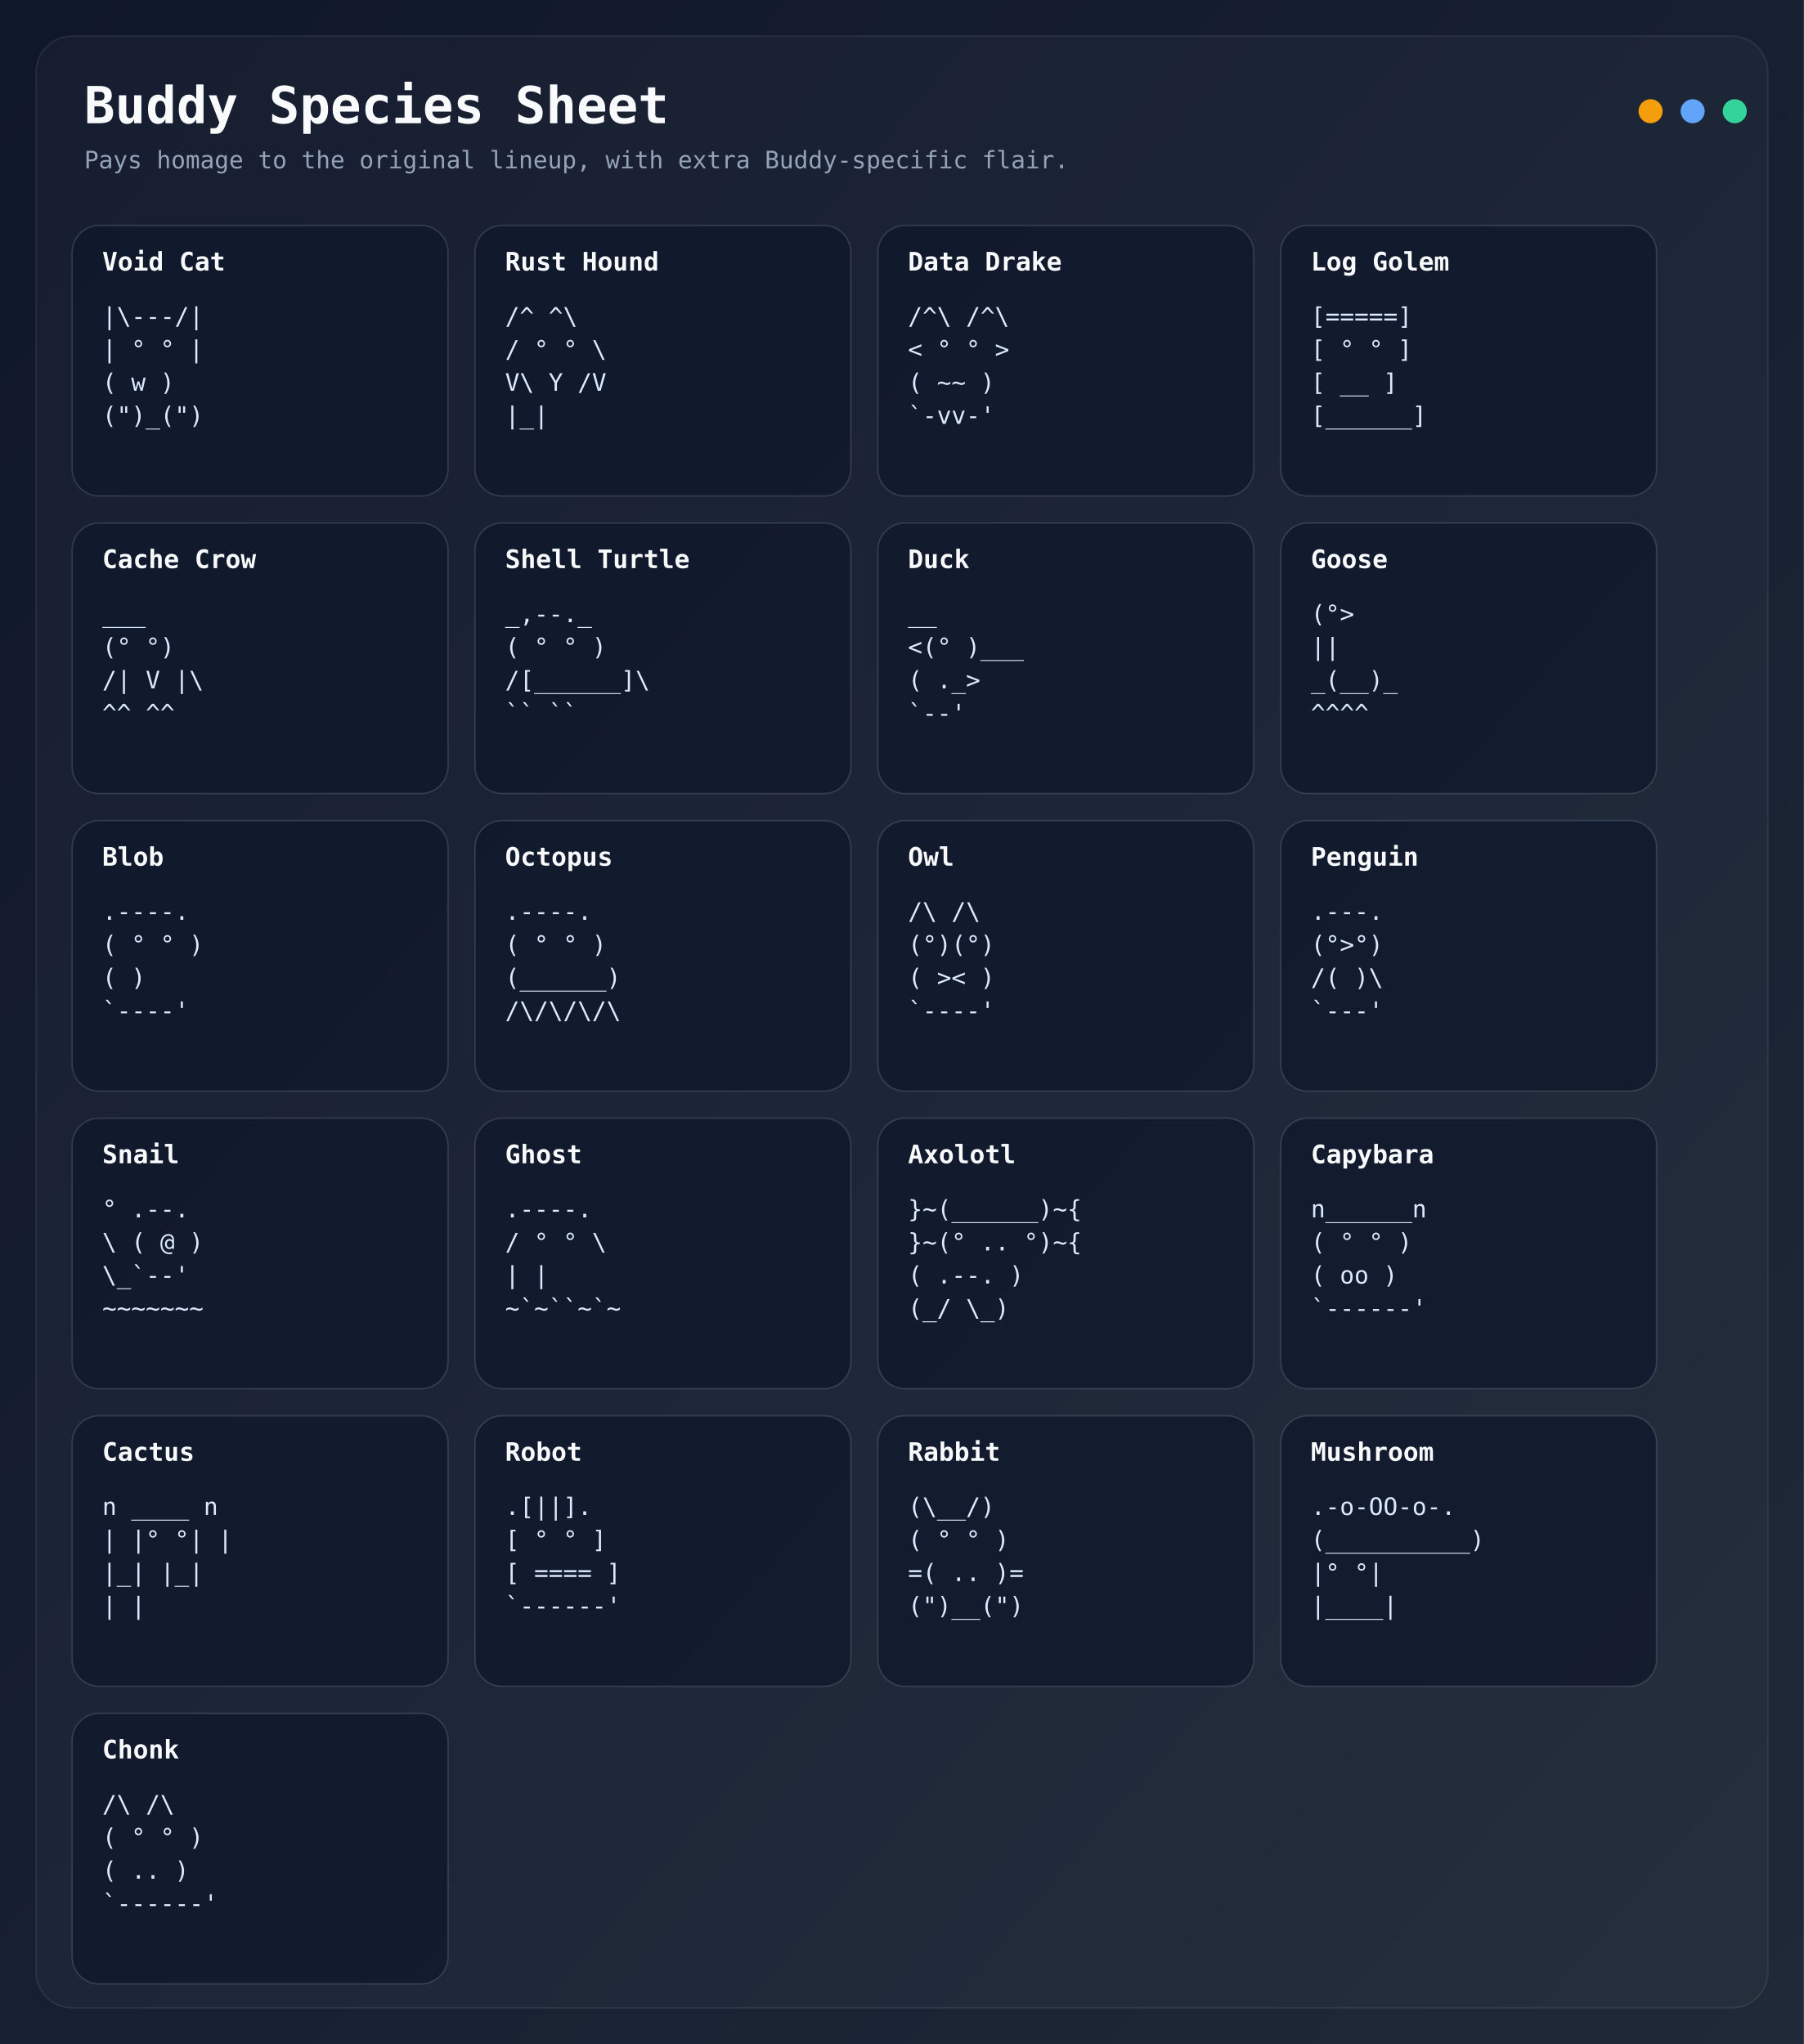
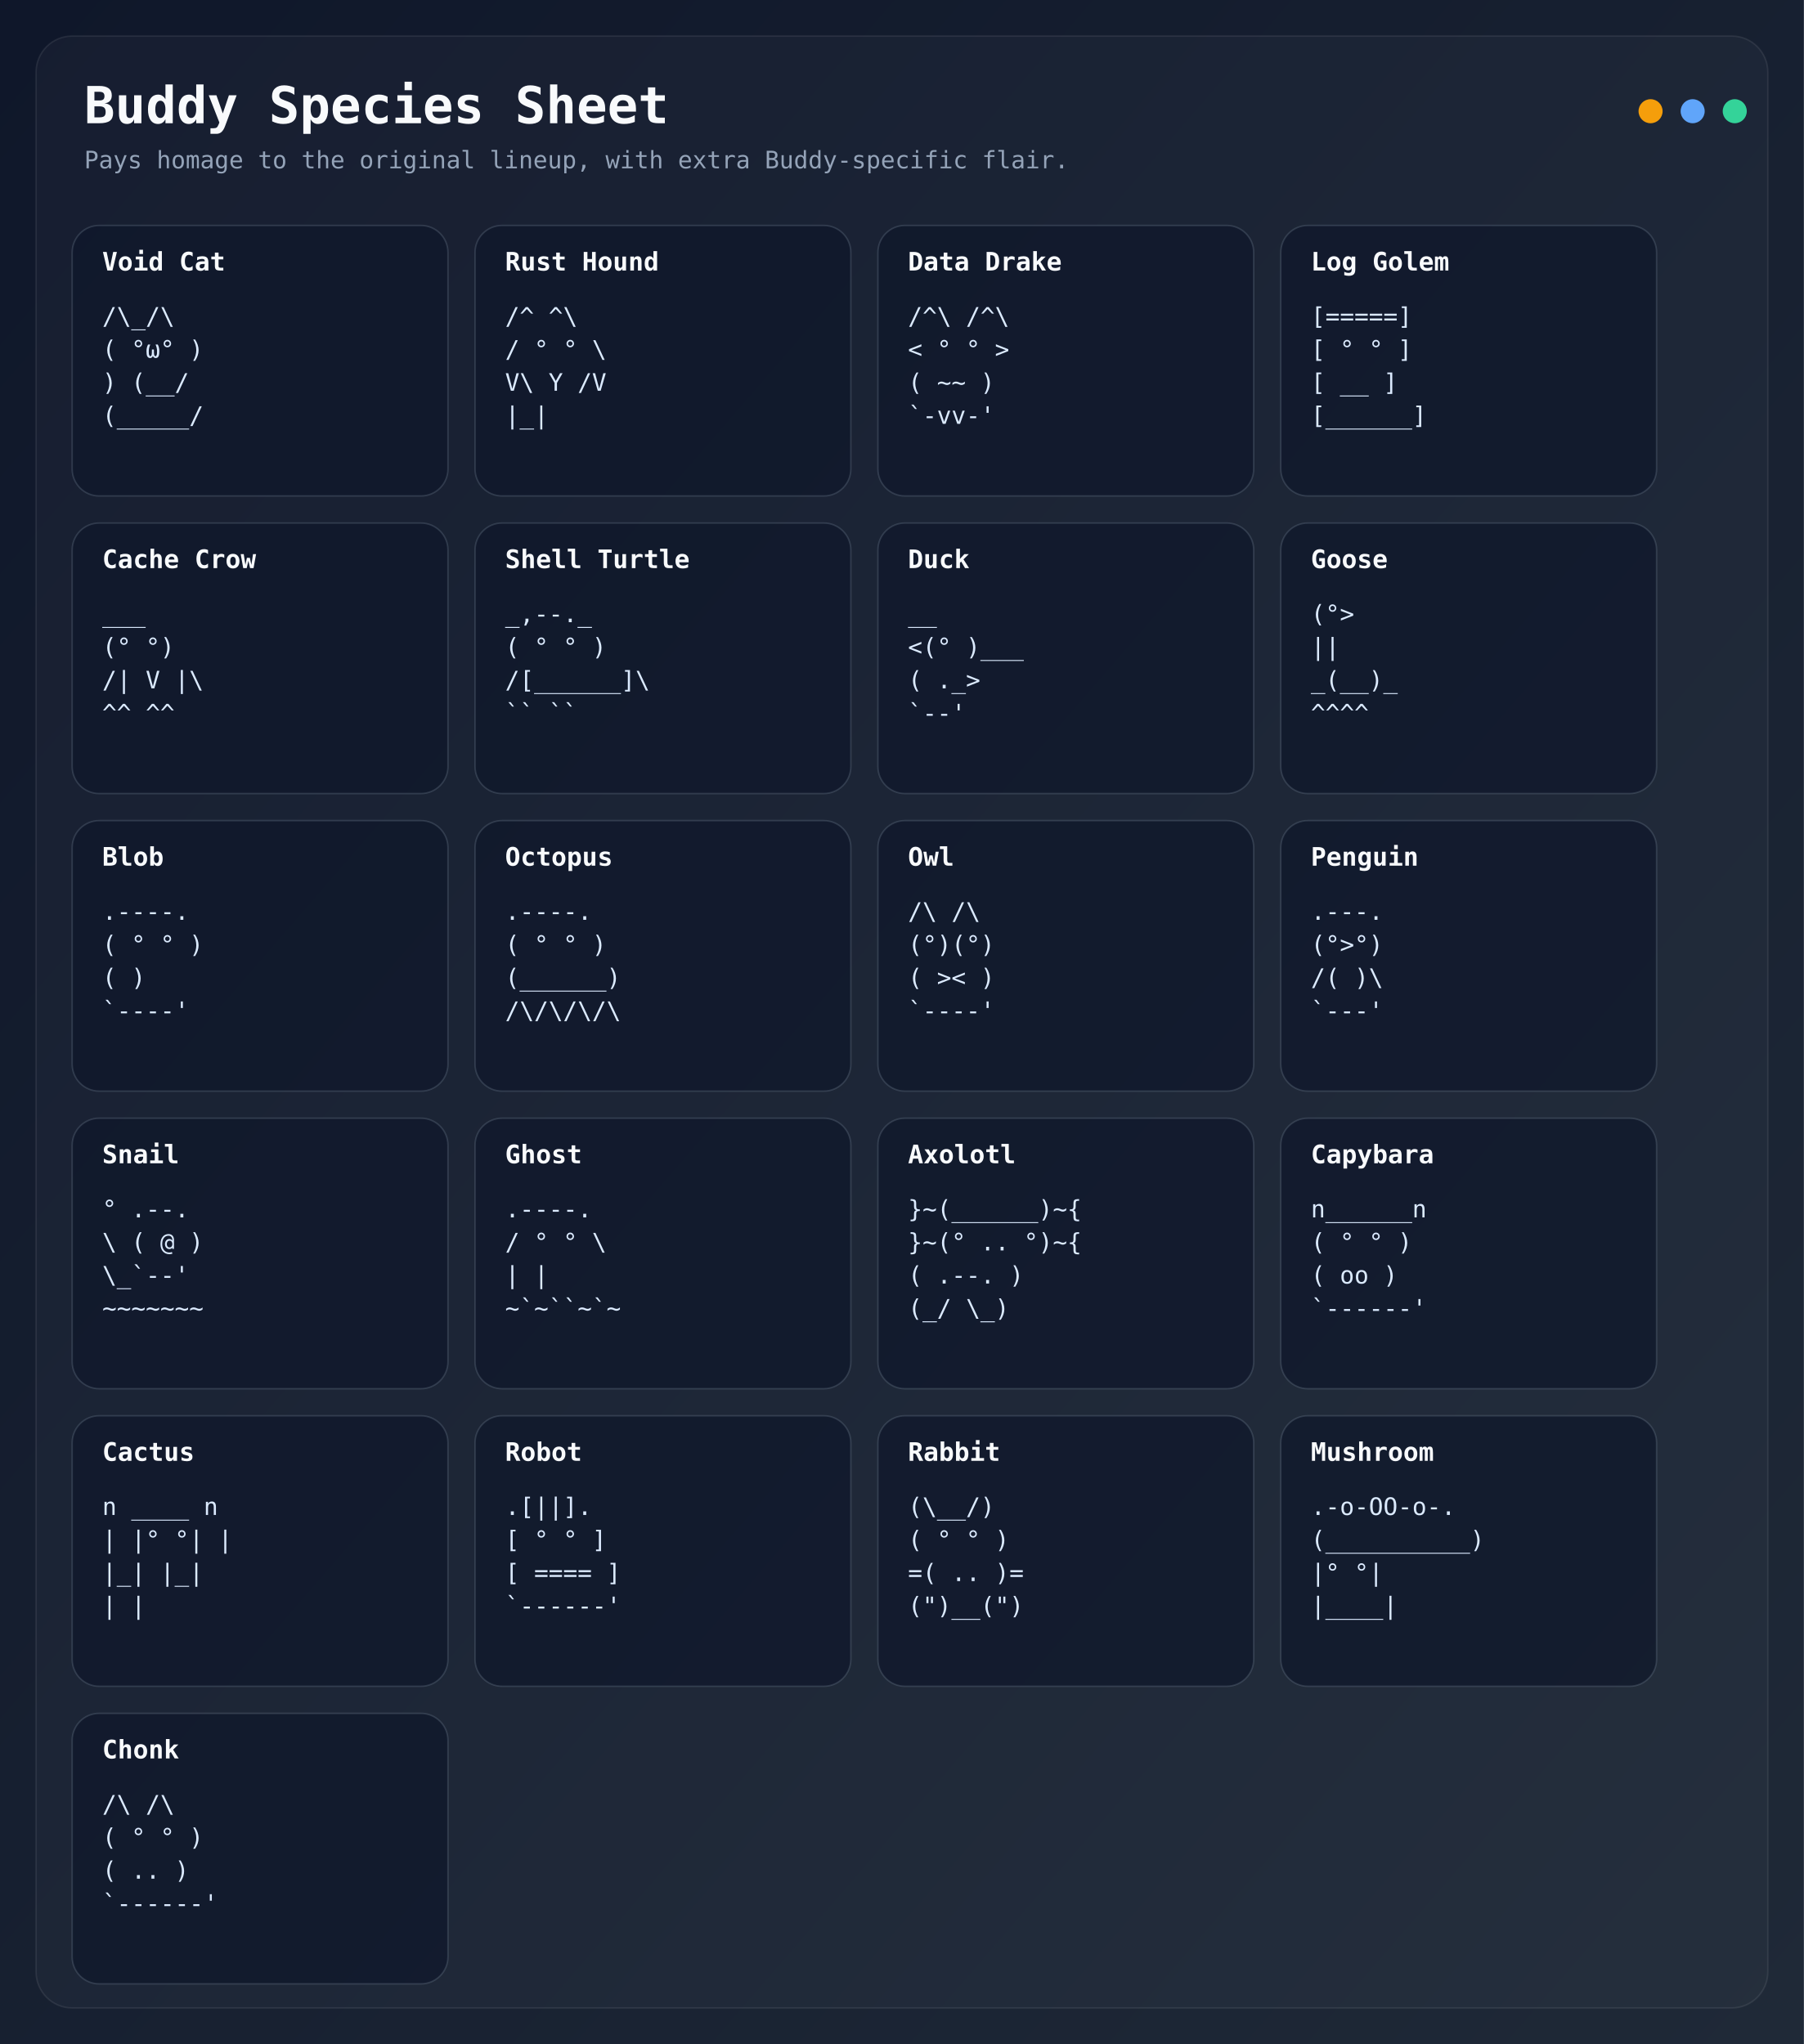
<svg xmlns="http://www.w3.org/2000/svg" width="1200" height="1360" viewBox="0 0 1200 1360" role="img" aria-labelledby="title desc">
  <defs>
    <linearGradient id="bg" x1="0" y1="0" x2="1" y2="1">
      <stop offset="0%" stop-color="#0f172a" />
      <stop offset="100%" stop-color="#1f2937" />
    </linearGradient>
    <style>
      .title { font: 700 34px ui-monospace, SFMono-Regular, Menlo, Monaco, Consolas, monospace; fill: #f8fafc; }
      .subtitle { font: 500 16px ui-monospace, SFMono-Regular, Menlo, Monaco, Consolas, monospace; fill: #94a3b8; }
      .name { font: 700 17px ui-monospace, SFMono-Regular, Menlo, Monaco, Consolas, monospace; fill: #f8fafc; }
      .ascii { font: 16px ui-monospace, SFMono-Regular, Menlo, Monaco, Consolas, monospace; fill: #dbeafe; white-space: pre; }
      .card { fill: rgba(15, 23, 42, 0.72); stroke: rgba(148, 163, 184, 0.22); stroke-width: 1; }
      .accent { fill: #f59e0b; }
    </style>
  </defs>
  <rect width="1200" height="1360" fill="url(#bg)" />
  <rect x="24" y="24" width="1152" height="1312" rx="24" fill="rgba(255,255,255,0.03)" stroke="rgba(255,255,255,0.08)" />
  <text x="56" y="82" class="title">Buddy Species Sheet</text>
  <text x="56" y="112" class="subtitle">Pays homage to the original lineup, with extra Buddy-specific flair.</text>
  <circle cx="1098" cy="74" r="8" class="accent" />
  <circle cx="1126" cy="74" r="8" fill="#60a5fa" />
  <circle cx="1154" cy="74" r="8" fill="#34d399" />
  <g transform="translate(48,150)">
    <g transform="translate(0,0)">
      <rect class="card" x="0" y="0" width="250" height="180" rx="18" />
      <text class="name" x="20" y="30">Void Cat</text>
-       <text class="ascii" x="20" y="66"> |\---/|</text>
-       <text class="ascii" x="20" y="88"> | ° ° |</text>
-       <text class="ascii" x="20" y="110"> (  w  )</text>
-       <text class="ascii" x="20" y="132"> (")_(")</text>
+       <text class="ascii" x="20" y="66">  /\_/\</text>
+       <text class="ascii" x="20" y="88"> ( °ω° )</text>
+       <text class="ascii" x="20" y="110">  )   (__/</text>
+       <text class="ascii" x="20" y="132"> (_____/</text>
    </g>
    <g transform="translate(268,0)">
      <rect class="card" x="0" y="0" width="250" height="180" rx="18" />
      <text class="name" x="20" y="30">Rust Hound</text>
      <text class="ascii" x="20" y="66">  /^ ^\</text>
      <text class="ascii" x="20" y="88"> / ° ° \</text>
      <text class="ascii" x="20" y="110"> V\ Y /V</text>
      <text class="ascii" x="20" y="132">   |_|</text>
    </g>
    <g transform="translate(536,0)">
      <rect class="card" x="0" y="0" width="250" height="180" rx="18" />
      <text class="name" x="20" y="30">Data Drake</text>
      <text class="ascii" x="20" y="66">  /^\  /^\</text>
      <text class="ascii" x="20" y="88"> &lt; °  ° &gt;</text>
      <text class="ascii" x="20" y="110"> (  ~~  )</text>
      <text class="ascii" x="20" y="132">  `-vv-'</text>
    </g>
    <g transform="translate(804,0)">
      <rect class="card" x="0" y="0" width="250" height="180" rx="18" />
      <text class="name" x="20" y="30">Log Golem</text>
      <text class="ascii" x="20" y="66">  [=====]</text>
      <text class="ascii" x="20" y="88"> [ °  ° ]</text>
      <text class="ascii" x="20" y="110"> [  __  ]</text>
      <text class="ascii" x="20" y="132"> [______]</text>
    </g>
  </g>
  <g transform="translate(48,348)">
    <g transform="translate(0,0)">
      <rect class="card" x="0" y="0" width="250" height="180" rx="18" />
      <text class="name" x="20" y="30">Cache Crow</text>
      <text class="ascii" x="20" y="66">   ___</text>
      <text class="ascii" x="20" y="88"> (° °)</text>
      <text class="ascii" x="20" y="110"> /| V |\</text>
      <text class="ascii" x="20" y="132">   ^^ ^^</text>
    </g>
    <g transform="translate(268,0)">
      <rect class="card" x="0" y="0" width="250" height="180" rx="18" />
      <text class="name" x="20" y="30">Shell Turtle</text>
      <text class="ascii" x="20" y="66">   _,--._</text>
      <text class="ascii" x="20" y="88">  ( °  ° )</text>
      <text class="ascii" x="20" y="110"> /[______]\</text>
      <text class="ascii" x="20" y="132">  ``    ``</text>
    </g>
    <g transform="translate(536,0)">
      <rect class="card" x="0" y="0" width="250" height="180" rx="18" />
      <text class="name" x="20" y="30">Duck</text>
      <text class="ascii" x="20" y="66">    __</text>
      <text class="ascii" x="20" y="88">  &lt;(° )___</text>
      <text class="ascii" x="20" y="110">   ( ._&gt;</text>
      <text class="ascii" x="20" y="132">    `--'</text>
    </g>
    <g transform="translate(804,0)">
      <rect class="card" x="0" y="0" width="250" height="180" rx="18" />
      <text class="name" x="20" y="30">Goose</text>
      <text class="ascii" x="20" y="66"> (°&gt;</text>
      <text class="ascii" x="20" y="88">  ||</text>
      <text class="ascii" x="20" y="110"> _(__)_</text>
      <text class="ascii" x="20" y="132">  ^^^^</text>
    </g>
  </g>
  <g transform="translate(48,546)">
    <g transform="translate(0,0)">
      <rect class="card" x="0" y="0" width="250" height="180" rx="18" />
      <text class="name" x="20" y="30">Blob</text>
      <text class="ascii" x="20" y="66"> .----.</text>
      <text class="ascii" x="20" y="88">( °  ° )</text>
      <text class="ascii" x="20" y="110">(      )</text>
      <text class="ascii" x="20" y="132"> `----'</text>
    </g>
    <g transform="translate(268,0)">
      <rect class="card" x="0" y="0" width="250" height="180" rx="18" />
      <text class="name" x="20" y="30">Octopus</text>
      <text class="ascii" x="20" y="66"> .----.</text>
      <text class="ascii" x="20" y="88">( °  ° )</text>
      <text class="ascii" x="20" y="110">(______)</text>
      <text class="ascii" x="20" y="132">/\/\/\/\</text>
    </g>
    <g transform="translate(536,0)">
      <rect class="card" x="0" y="0" width="250" height="180" rx="18" />
      <text class="name" x="20" y="30">Owl</text>
      <text class="ascii" x="20" y="66"> /\  /\</text>
      <text class="ascii" x="20" y="88">(°)(°)</text>
      <text class="ascii" x="20" y="110">(  &gt;&lt;  )</text>
      <text class="ascii" x="20" y="132"> `----'</text>
    </g>
    <g transform="translate(804,0)">
      <rect class="card" x="0" y="0" width="250" height="180" rx="18" />
      <text class="name" x="20" y="30">Penguin</text>
      <text class="ascii" x="20" y="66"> .---.</text>
      <text class="ascii" x="20" y="88">(°&gt;°)</text>
      <text class="ascii" x="20" y="110">/(   )\</text>
      <text class="ascii" x="20" y="132"> `---'</text>
    </g>
  </g>
  <g transform="translate(48,744)">
    <g transform="translate(0,0)">
      <rect class="card" x="0" y="0" width="250" height="180" rx="18" />
      <text class="name" x="20" y="30">Snail</text>
      <text class="ascii" x="20" y="66">°    .--.</text>
      <text class="ascii" x="20" y="88"> \  ( @ )</text>
      <text class="ascii" x="20" y="110">  \_`--'</text>
      <text class="ascii" x="20" y="132"> ~~~~~~~</text>
    </g>
    <g transform="translate(268,0)">
      <rect class="card" x="0" y="0" width="250" height="180" rx="18" />
      <text class="name" x="20" y="30">Ghost</text>
      <text class="ascii" x="20" y="66"> .----.</text>
      <text class="ascii" x="20" y="88">/ °  ° \</text>
      <text class="ascii" x="20" y="110">|      |</text>
      <text class="ascii" x="20" y="132">~`~``~`~</text>
    </g>
    <g transform="translate(536,0)">
      <rect class="card" x="0" y="0" width="250" height="180" rx="18" />
      <text class="name" x="20" y="30">Axolotl</text>
      <text class="ascii" x="20" y="66">}~(______)~{</text>
      <text class="ascii" x="20" y="88">}~(° .. °)~{</text>
      <text class="ascii" x="20" y="110">  ( .--. )</text>
      <text class="ascii" x="20" y="132">  (_/  \_)</text>
    </g>
    <g transform="translate(804,0)">
      <rect class="card" x="0" y="0" width="250" height="180" rx="18" />
      <text class="name" x="20" y="30">Capybara</text>
      <text class="ascii" x="20" y="66">n______n</text>
      <text class="ascii" x="20" y="88">( °    ° )</text>
      <text class="ascii" x="20" y="110">(   oo   )</text>
      <text class="ascii" x="20" y="132"> `------'</text>
    </g>
  </g>
  <g transform="translate(48,942)">
    <g transform="translate(0,0)">
      <rect class="card" x="0" y="0" width="250" height="180" rx="18" />
      <text class="name" x="20" y="30">Cactus</text>
      <text class="ascii" x="20" y="66">n  ____  n</text>
      <text class="ascii" x="20" y="88">| |°  °| |</text>
      <text class="ascii" x="20" y="110">|_|    |_|</text>
      <text class="ascii" x="20" y="132">  |    |</text>
    </g>
    <g transform="translate(268,0)">
      <rect class="card" x="0" y="0" width="250" height="180" rx="18" />
      <text class="name" x="20" y="30">Robot</text>
      <text class="ascii" x="20" y="66"> .[||].</text>
      <text class="ascii" x="20" y="88">[ °  ° ]</text>
      <text class="ascii" x="20" y="110">[ ==== ]</text>
      <text class="ascii" x="20" y="132"> `------'</text>
    </g>
    <g transform="translate(536,0)">
      <rect class="card" x="0" y="0" width="250" height="180" rx="18" />
      <text class="name" x="20" y="30">Rabbit</text>
      <text class="ascii" x="20" y="66"> (\__/)</text>
      <text class="ascii" x="20" y="88">( °  ° )</text>
      <text class="ascii" x="20" y="110">=(  ..  )=</text>
      <text class="ascii" x="20" y="132"> (")__(")</text>
    </g>
    <g transform="translate(804,0)">
      <rect class="card" x="0" y="0" width="250" height="180" rx="18" />
      <text class="name" x="20" y="30">Mushroom</text>
      <text class="ascii" x="20" y="66">.-o-OO-o-.</text>
      <text class="ascii" x="20" y="88">(__________)</text>
      <text class="ascii" x="20" y="110">   |°  °|</text>
      <text class="ascii" x="20" y="132">   |____|</text>
    </g>
  </g>
  <g transform="translate(48,1140)">
    <rect class="card" x="0" y="0" width="250" height="180" rx="18" />
    <text class="name" x="20" y="30">Chonk</text>
    <text class="ascii" x="20" y="66">/\    /\</text>
    <text class="ascii" x="20" y="88">( °    ° )</text>
    <text class="ascii" x="20" y="110">(   ..   )</text>
    <text class="ascii" x="20" y="132"> `------'</text>
  </g>
</svg>
